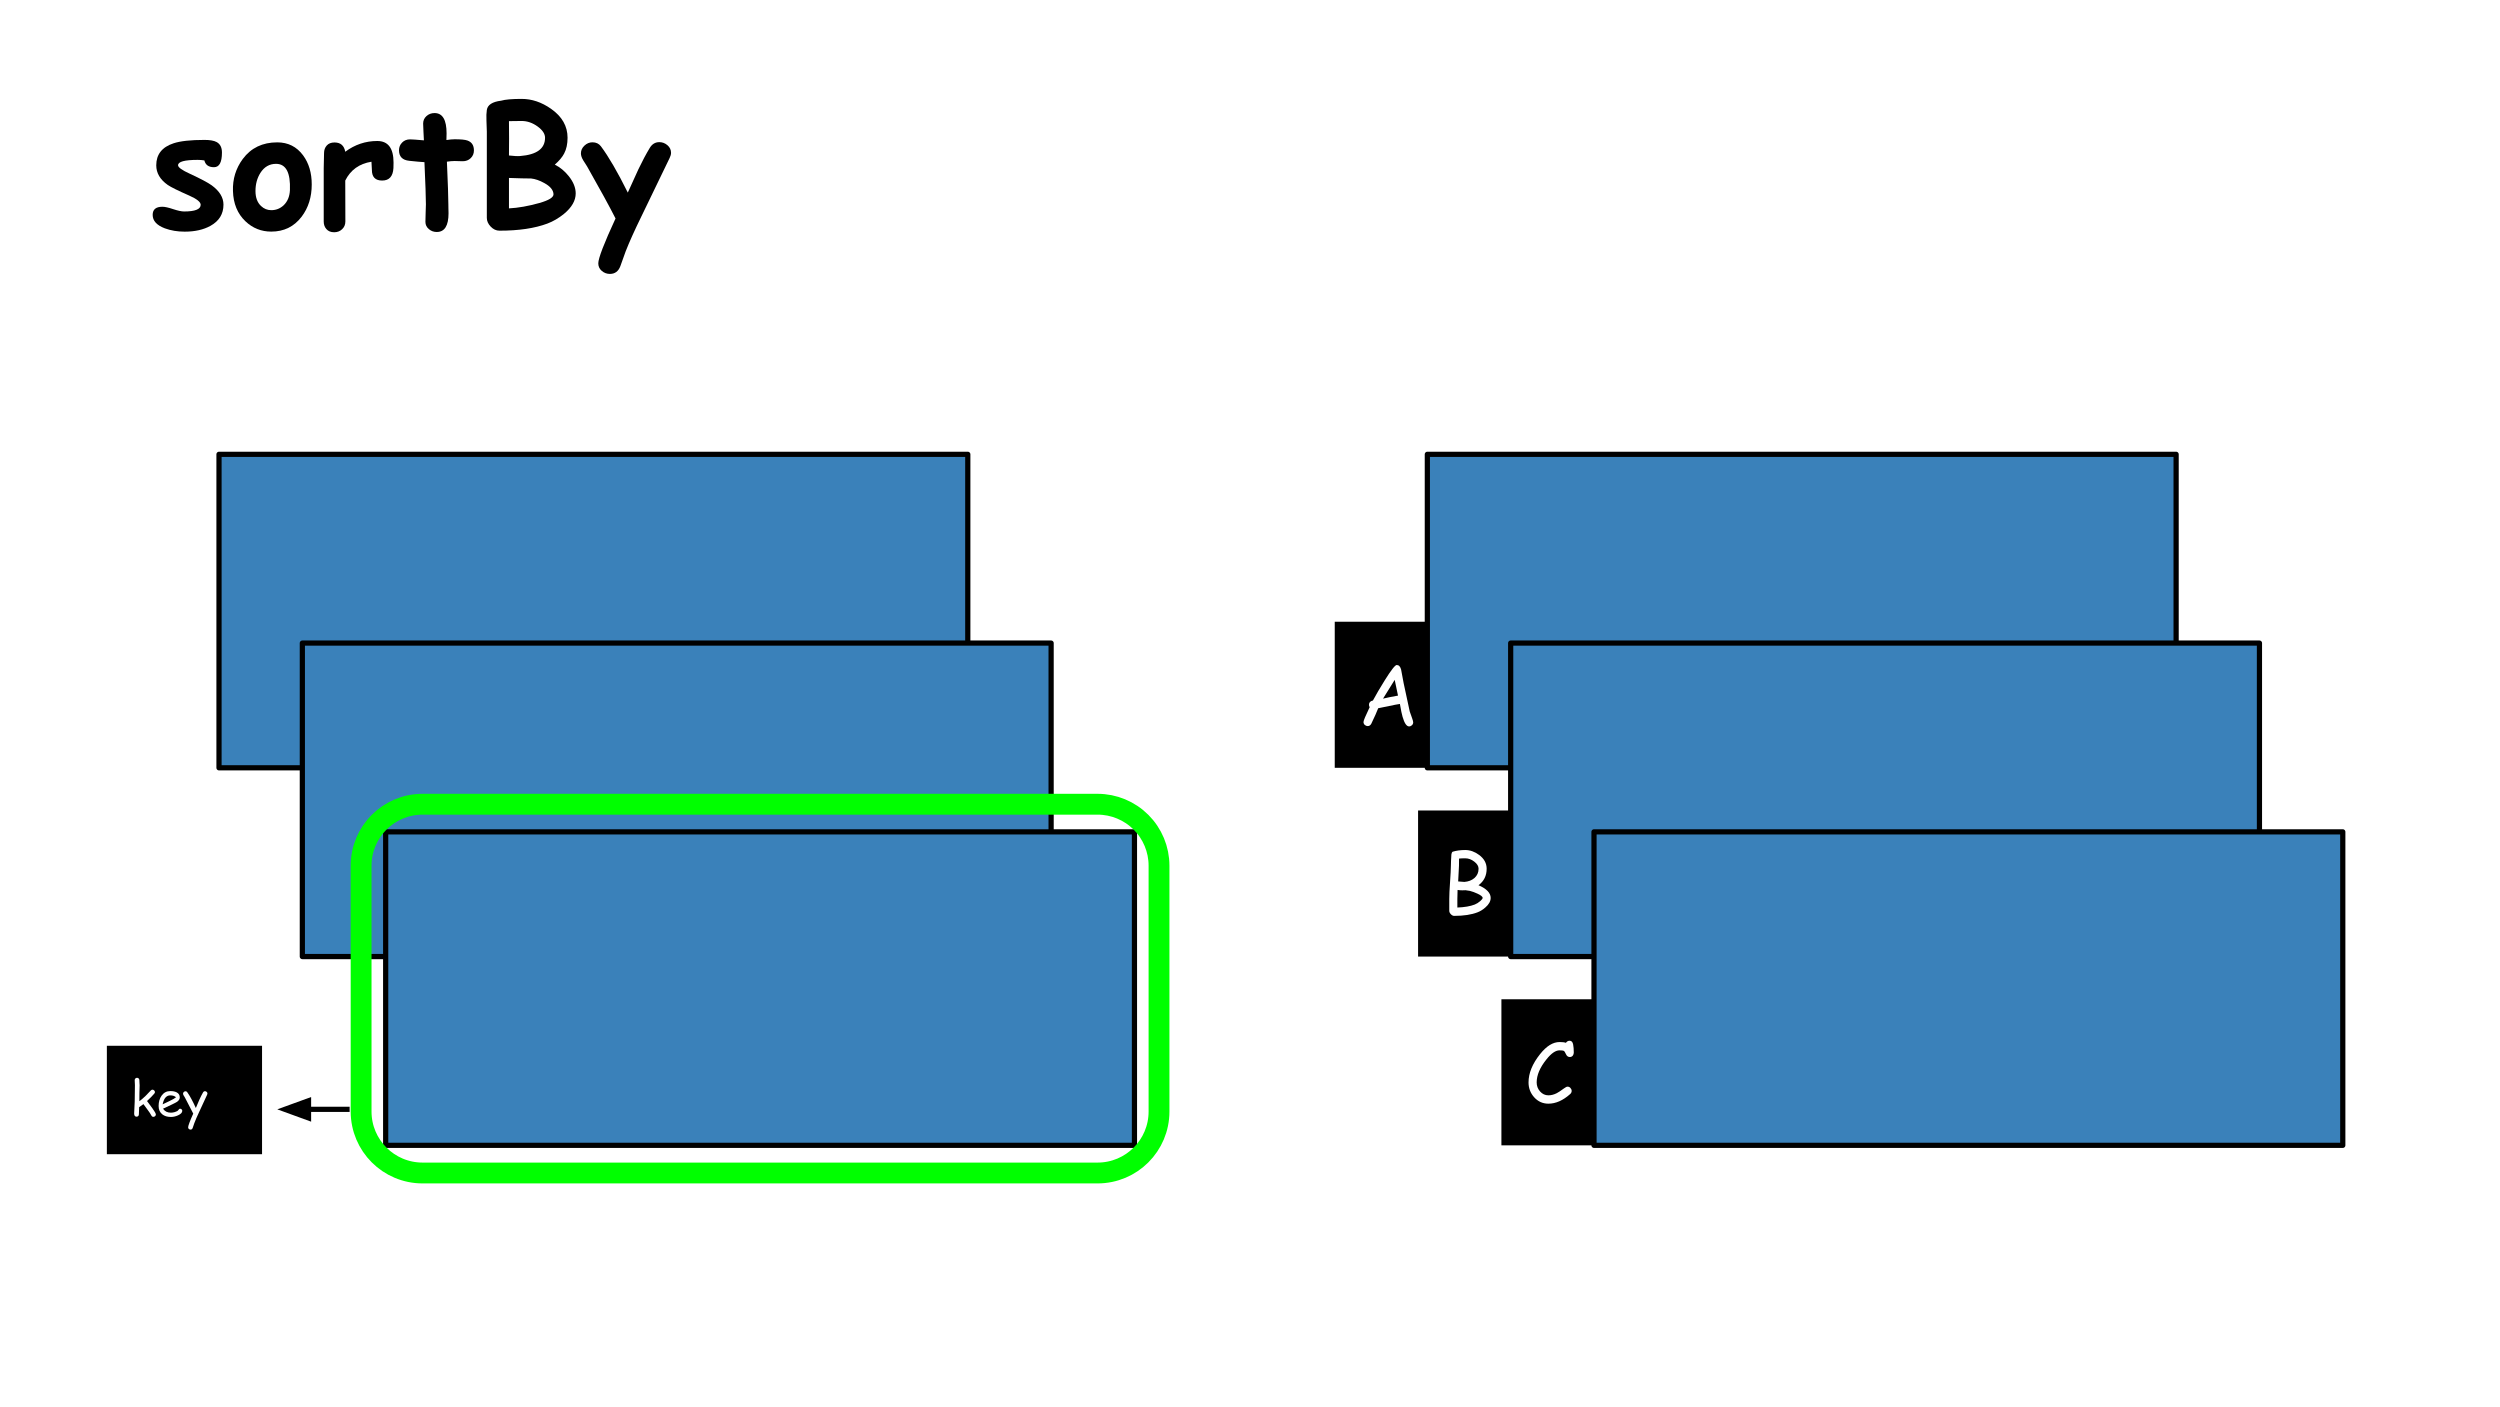
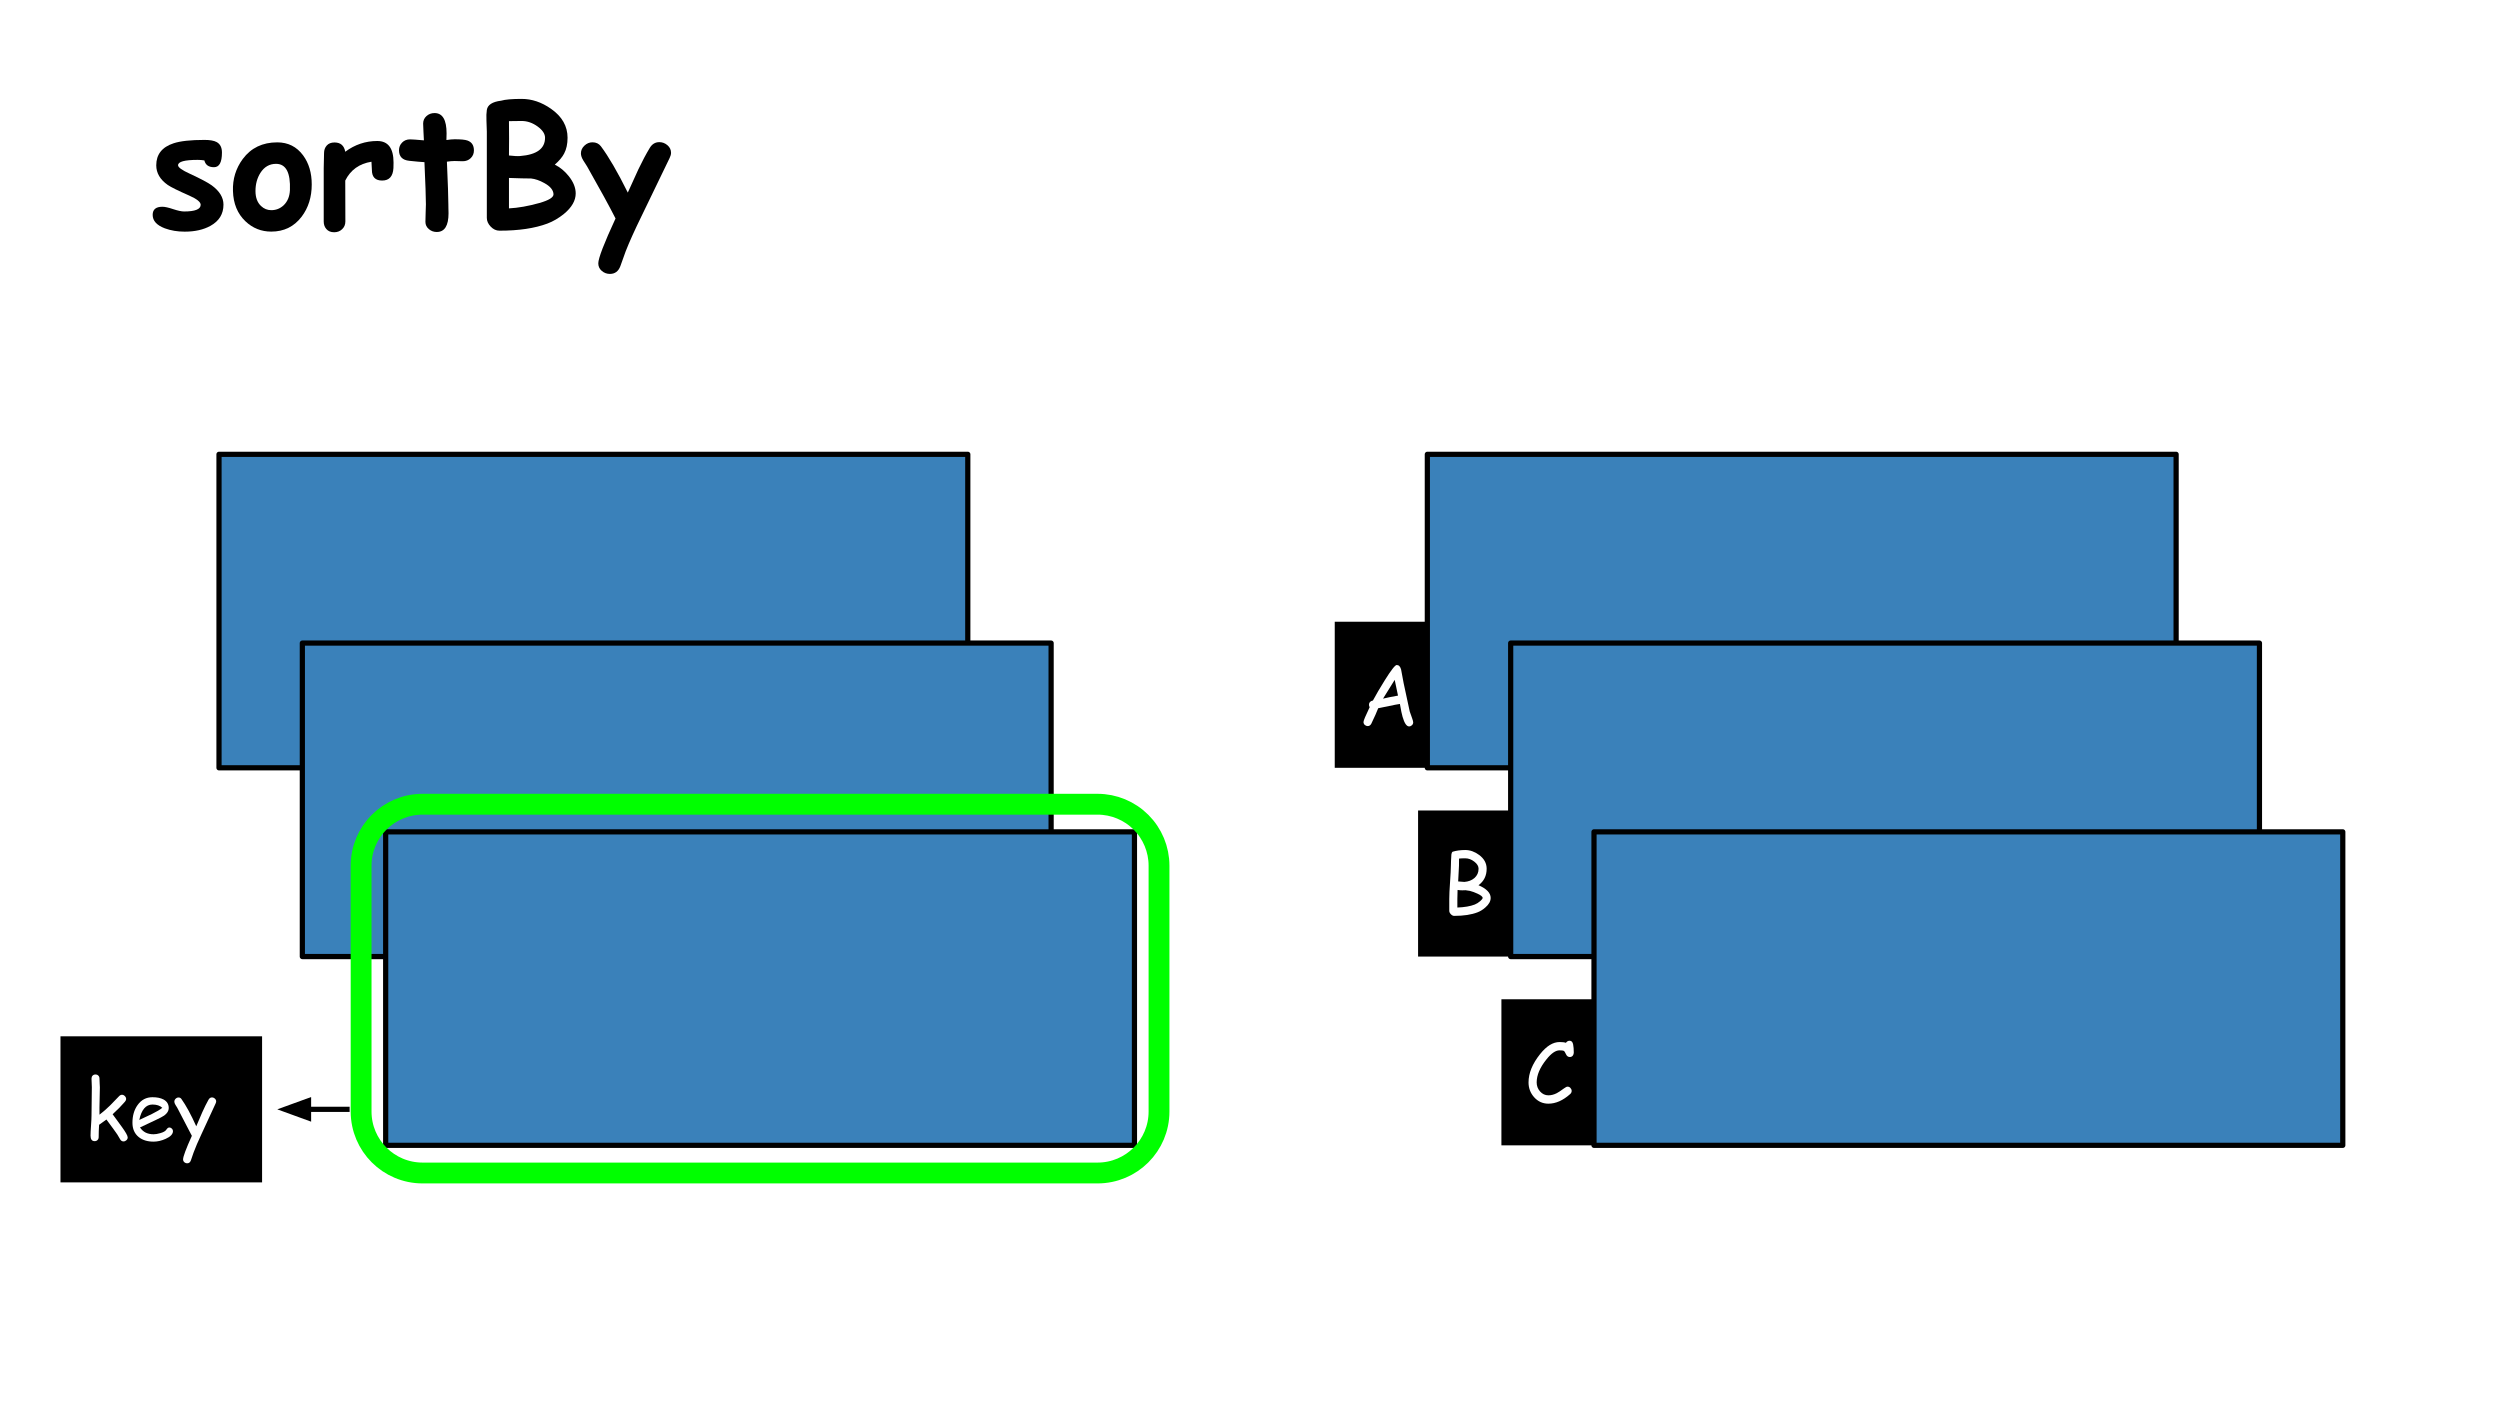
<svg xmlns="http://www.w3.org/2000/svg" xmlns:xlink="http://www.w3.org/1999/xlink" width="720pt" height="405pt" viewBox="0 0 720 405" version="1.1">
  <defs>
    <g>
      <symbol overflow="visible" id="glyph0-0">
        <path style="stroke:none;" d="M 3 0 L 3 -38.391 L 21 -38.391 L 21 0 Z M 6 -3 L 18 -3 L 18 -35.391 L 6 -35.391 Z M 6 -3 " />
      </symbol>
      <symbol overflow="visible" id="glyph0-1">
        <path style="stroke:none;" d="M 18.891 -17.156 C 17.348 -17.156 16.422 -17.805 16.109 -19.109 C 15.484 -19.211 14.844 -19.266 14.188 -19.266 C 10.414 -19.266 8.531 -18.75 8.531 -17.719 C 8.531 -17.113 9.664 -16.297 11.938 -15.266 C 15.031 -13.836 17.125 -12.727 18.219 -11.938 C 20.477 -10.289 21.609 -8.438 21.609 -6.375 C 21.609 -3.688 20.359 -1.648 17.859 -0.266 C 15.848 0.848 13.375 1.406 10.438 1.406 C 8.352 1.406 6.453 1.086 4.734 0.453 C 2.391 -0.43 1.219 -1.723 1.219 -3.422 C 1.219 -4.984 2.148 -5.766 4.016 -5.766 C 4.734 -5.766 5.77 -5.535 7.125 -5.078 C 8.488 -4.629 9.535 -4.406 10.266 -4.406 C 13.441 -4.406 15.035 -5.047 15.047 -6.328 C 15.047 -7.129 13.945 -8.016 11.75 -8.984 C 8.531 -10.398 6.469 -11.422 5.562 -12.047 C 3.352 -13.598 2.25 -15.484 2.25 -17.703 C 2.25 -20.836 3.914 -22.953 7.25 -24.047 C 9.195 -24.691 12.164 -25.016 16.156 -25.016 C 17.719 -25.016 18.875 -24.812 19.625 -24.406 C 20.656 -23.852 21.172 -22.844 21.172 -21.375 C 21.172 -18.562 20.41 -17.156 18.891 -17.156 Z M 18.891 -17.156 " />
      </symbol>
      <symbol overflow="visible" id="glyph0-2">
        <path style="stroke:none;" d="M 12.047 1.391 C 9.16 1.391 6.676 0.395 4.594 -1.594 C 2.312 -3.77 1.117 -6.672 1.016 -10.297 C 0.898 -13.742 1.844 -16.82 3.844 -19.531 C 6.219 -22.719 9.523 -24.312 13.766 -24.312 C 16.891 -24.312 19.375 -23.062 21.219 -20.562 C 22.875 -18.312 23.703 -15.52 23.703 -12.188 C 23.703 -8.562 22.734 -5.469 20.797 -2.906 C 18.617 -0.039 15.703 1.391 12.047 1.391 Z M 13.453 -18.125 C 11.535 -18.133 10.02 -17.258 8.906 -15.5 C 7.969 -14.008 7.5 -12.273 7.5 -10.297 C 7.5 -8.422 8.031 -6.984 9.094 -5.984 C 9.938 -5.18 10.922 -4.781 12.047 -4.781 C 13.41 -4.781 14.594 -5.242 15.594 -6.172 C 16.727 -7.242 17.336 -8.703 17.422 -10.547 C 17.617 -15.578 16.297 -18.102 13.453 -18.125 Z M 13.453 -18.125 " />
      </symbol>
      <symbol overflow="visible" id="glyph0-3">
        <path style="stroke:none;" d="M 22.031 -16.906 C 21.895 -14.508 20.812 -13.312 18.781 -13.312 C 16.812 -13.312 15.828 -14.328 15.828 -16.359 L 15.703 -18.734 C 12.191 -18.172 9.676 -16.363 8.156 -13.312 L 8.188 -1.531 C 8.188 -0.633 7.879 0.102 7.266 0.688 C 6.66 1.281 5.891 1.578 4.953 1.578 C 3.984 1.578 3.234 1.266 2.703 0.641 C 2.203 0.066 1.953 -0.656 1.953 -1.531 L 1.953 -16.875 C 1.953 -17.363 1.969 -18.086 2 -19.047 C 2.031 -20.004 2.047 -20.727 2.047 -21.219 C 2.047 -22.094 2.305 -22.82 2.828 -23.406 C 3.348 -23.988 4.094 -24.281 5.062 -24.281 C 6.801 -24.281 7.832 -23.391 8.156 -21.609 C 10.926 -23.672 14 -24.703 17.375 -24.703 C 20.5 -24.703 22.062 -22.625 22.062 -18.469 C 22.062 -17.676 22.051 -17.156 22.031 -16.906 Z M 22.031 -16.906 " />
      </symbol>
      <symbol overflow="visible" id="glyph0-4">
        <path style="stroke:none;" d="M 18.938 -18.875 C 18.613 -18.875 18.227 -18.883 17.781 -18.906 C 17.332 -18.926 16.945 -18.938 16.625 -18.938 C 15.977 -18.938 15.234 -18.875 14.391 -18.75 C 14.672 -12.438 14.812 -8.312 14.812 -6.375 C 14.812 -6.176 14.816 -5.797 14.828 -5.234 C 14.848 -4.68 14.859 -4.234 14.859 -3.891 C 14.859 -0.297 13.727 1.5 11.469 1.5 C 10.602 1.5 9.859 1.234 9.234 0.703 C 8.547 0.141 8.203 -0.562 8.203 -1.406 C 8.203 -1.969 8.223 -2.812 8.266 -3.938 C 8.316 -5.062 8.344 -5.906 8.344 -6.469 C 8.344 -8.363 8.203 -12.41 7.922 -18.609 C 6.953 -18.66 5.488 -18.789 3.531 -19 C 1.57 -19.207 0.594 -20.219 0.594 -22.031 C 0.594 -22.906 0.891 -23.645 1.484 -24.25 C 2.078 -24.863 2.844 -25.172 3.781 -25.172 C 4.352 -25.172 5.68 -25.078 7.766 -24.891 C 7.742 -25.391 7.703 -26.219 7.641 -27.375 C 7.578 -28.375 7.547 -29.148 7.547 -29.703 C 7.547 -30.578 7.863 -31.301 8.5 -31.875 C 9.145 -32.457 9.922 -32.75 10.828 -32.75 C 13.141 -32.75 14.297 -30.801 14.297 -26.906 L 14.25 -24.984 C 15.219 -25.129 16.008 -25.203 16.625 -25.203 C 18.414 -25.203 19.641 -25.082 20.297 -24.844 C 21.547 -24.406 22.172 -23.453 22.172 -21.984 C 22.172 -21.098 21.863 -20.359 21.25 -19.766 C 20.645 -19.172 19.875 -18.875 18.938 -18.875 Z M 18.938 -18.875 " />
      </symbol>
      <symbol overflow="visible" id="glyph0-5">
        <path style="stroke:none;" d="M 20.719 -0.922 C 17.082 0.441 12.484 1.125 6.922 1.125 C 5.984 1.125 5.141 0.734 4.391 -0.047 C 3.648 -0.828 3.281 -1.664 3.281 -2.562 L 3.281 -27.406 C 3.238 -28.469 3.203 -29.531 3.172 -30.594 C 3.117 -31.789 3.156 -32.805 3.281 -33.641 C 3.5 -35.109 4.867 -36 7.391 -36.312 C 8.578 -36.656 10.547 -36.828 13.297 -36.828 C 16.242 -36.828 19.07 -35.875 21.781 -33.969 C 24.945 -31.75 26.531 -28.973 26.531 -25.641 C 26.531 -23.848 26.203 -22.332 25.547 -21.094 C 25.035 -20.094 24.141 -19.023 22.859 -17.891 C 24.367 -17.148 25.711 -16.039 26.891 -14.562 C 28.211 -12.906 28.875 -11.254 28.875 -9.609 C 28.875 -7.535 27.742 -5.566 25.484 -3.703 C 23.961 -2.473 22.375 -1.547 20.719 -0.922 Z M 13.297 -30.469 C 11.273 -30.469 10.062 -30.453 9.656 -30.422 L 9.688 -25.453 L 9.656 -20.531 C 11.082 -20.363 12.156 -20.312 12.875 -20.375 C 17.656 -20.75 20.047 -22.504 20.047 -25.641 C 20.047 -26.754 19.344 -27.828 17.938 -28.859 C 16.477 -29.93 14.93 -30.469 13.297 -30.469 Z M 16.031 -13.906 C 14.613 -13.906 12.488 -13.957 9.656 -14.062 L 9.656 -5.297 C 12.344 -5.441 15.258 -5.957 18.406 -6.844 C 21.156 -7.625 22.516 -8.469 22.484 -9.375 C 22.43 -10.582 21.547 -11.656 19.828 -12.594 C 18.484 -13.344 17.219 -13.781 16.031 -13.906 Z M 16.031 -13.906 " />
      </symbol>
      <symbol overflow="visible" id="glyph0-6">
        <path style="stroke:none;" d="M 25.688 -19.812 C 23.988 -16.258 21.297 -10.688 17.609 -3.094 C 15.609 0.988 14.082 4.375 13.031 7.062 C 12.707 8.031 12.191 9.469 11.484 11.375 C 10.922 12.844 9.922 13.578 8.484 13.578 C 7.598 13.578 6.816 13.285 6.141 12.703 C 5.473 12.129 5.141 11.406 5.141 10.531 C 5.141 9.07 6.797 4.766 10.109 -2.391 C 8.391 -5.785 5.66 -10.781 1.922 -17.375 C 1.547 -17.969 1.164 -18.566 0.781 -19.172 C 0.352 -19.891 0.141 -20.547 0.141 -21.141 C 0.141 -21.984 0.473 -22.723 1.141 -23.359 C 1.816 -24.004 2.594 -24.328 3.469 -24.328 C 4.5 -24.328 5.305 -23.945 5.891 -23.188 C 8.109 -20.227 10.691 -15.781 13.641 -9.844 C 15.316 -13.551 16.332 -15.785 16.688 -16.547 C 17.801 -18.879 18.891 -20.926 19.953 -22.688 C 20.617 -23.812 21.539 -24.375 22.719 -24.375 C 23.594 -24.375 24.375 -24.078 25.062 -23.484 C 25.75 -22.891 26.094 -22.164 26.094 -21.312 C 26.094 -20.852 25.957 -20.352 25.688 -19.812 Z M 25.688 -19.812 " />
      </symbol>
      <symbol overflow="visible" id="glyph1-0">
-         <path style="stroke:none;" d="M 0.875 0 L 0.875 -11.203 L 6.125 -11.203 L 6.125 0 Z M 1.75 -0.875 L 5.25 -0.875 L 5.25 -10.328 L 1.75 -10.328 Z M 1.75 -0.875 " />
+         <path style="stroke:none;" d="M 1.5 0 L 1.5 -19.203 L 10.5 -19.203 L 10.5 0 Z M 3 -1.5 L 9 -1.5 L 9 -17.703 L 3 -17.703 Z M 3 -1.5 " />
      </symbol>
      <symbol overflow="visible" id="glyph1-1">
-         <path style="stroke:none;" d="M 6.641 0.281 C 6.391 0.281 6.195 0.148 6.062 -0.109 C 5.82 -0.578 5.461 -1.125 4.984 -1.75 L 3.781 -3.391 C 3.52 -3.18 3.109 -2.891 2.547 -2.516 C 2.492 -1.805 2.469 -1.117 2.469 -0.453 C 2.469 -0.242 2.406 -0.078 2.281 0.047 C 2.156 0.172 2 0.234 1.812 0.234 C 1.344 0.234 1.109 -0.07 1.109 -0.688 C 1.109 -1.07 1.133 -1.641 1.188 -2.391 C 1.238 -3.141 1.266 -3.707 1.266 -4.094 C 1.266 -4.781 1.273 -5.566 1.297 -6.453 C 1.316 -7.348 1.328 -8.141 1.328 -8.828 C 1.328 -9.035 1.316 -9.273 1.297 -9.547 C 1.273 -9.828 1.266 -10.07 1.266 -10.281 C 1.266 -10.477 1.328 -10.641 1.453 -10.766 C 1.578 -10.898 1.738 -10.969 1.938 -10.969 C 2.133 -10.969 2.297 -10.898 2.422 -10.766 C 2.547 -10.641 2.609 -10.477 2.609 -10.281 C 2.609 -10.062 2.617 -9.812 2.641 -9.531 C 2.672 -9.25 2.688 -9.004 2.688 -8.797 L 2.625 -6.594 C 2.602 -5.801 2.598 -5.008 2.609 -4.219 C 3.234 -4.688 3.832 -5.203 4.406 -5.766 L 5.906 -7.328 C 6.051 -7.473 6.211 -7.547 6.391 -7.547 C 6.566 -7.547 6.727 -7.473 6.875 -7.328 C 7.02 -7.191 7.094 -7.031 7.094 -6.844 C 7.094 -6.695 7.023 -6.547 6.891 -6.391 C 6.328 -5.734 5.633 -5.031 4.812 -4.281 L 6.312 -2.25 C 7.008 -1.301 7.359 -0.68 7.359 -0.391 C 7.359 -0.203 7.285 -0.047 7.141 0.078 C 6.992 0.211 6.828 0.281 6.641 0.281 Z M 6.641 0.281 " />
+         <path style="stroke:none;" d="M 11.391 0.484 C 10.961 0.484 10.629 0.254 10.391 -0.203 C 9.984 -0.992 9.375 -1.926 8.562 -3 L 6.484 -5.828 C 6.023 -5.461 5.32 -4.957 4.375 -4.312 C 4.289 -3.102 4.25 -1.926 4.25 -0.781 C 4.25 -0.426 4.141 -0.141 3.922 0.078 C 3.703 0.297 3.426 0.406 3.094 0.406 C 2.301 0.406 1.906 -0.125 1.906 -1.188 C 1.906 -1.832 1.953 -2.801 2.047 -4.094 C 2.141 -5.383 2.188 -6.359 2.188 -7.016 C 2.188 -8.203 2.203 -9.555 2.234 -11.078 C 2.266 -12.609 2.281 -13.957 2.281 -15.125 C 2.281 -15.477 2.266 -15.895 2.234 -16.375 C 2.203 -16.852 2.188 -17.266 2.188 -17.609 C 2.188 -17.961 2.289 -18.25 2.5 -18.469 C 2.719 -18.688 2.992 -18.797 3.328 -18.797 C 3.66 -18.797 3.938 -18.688 4.156 -18.469 C 4.375 -18.25 4.484 -17.961 4.484 -17.609 C 4.484 -17.254 4.5 -16.832 4.531 -16.344 C 4.57 -15.852 4.594 -15.43 4.594 -15.078 L 4.516 -11.297 C 4.473 -9.941 4.461 -8.582 4.484 -7.219 C 5.547 -8.031 6.566 -8.922 7.547 -9.891 L 10.125 -12.547 C 10.383 -12.816 10.66 -12.953 10.953 -12.953 C 11.266 -12.953 11.539 -12.828 11.781 -12.578 C 12.031 -12.336 12.156 -12.062 12.156 -11.75 C 12.156 -11.477 12.039 -11.211 11.812 -10.953 C 10.852 -9.828 9.672 -8.625 8.266 -7.344 L 10.812 -3.859 C 12.008 -2.223 12.609 -1.16 12.609 -0.672 C 12.609 -0.359 12.484 -0.086 12.234 0.141 C 11.992 0.367 11.711 0.484 11.391 0.484 Z M 11.391 0.484 " />
      </symbol>
      <symbol overflow="visible" id="glyph1-2">
-         <path style="stroke:none;" d="M 4.141 0.312 C 3.109 0.312 2.273 0.055 1.641 -0.453 C 0.941 -1.023 0.594 -1.82 0.594 -2.844 C 0.594 -4.031 0.879 -5.023 1.453 -5.828 C 2.078 -6.703 2.91 -7.141 3.953 -7.141 C 4.711 -7.141 5.332 -7.016 5.812 -6.766 C 6.395 -6.453 6.688 -5.969 6.688 -5.312 C 6.688 -4.852 6.43 -4.438 5.922 -4.062 C 5.691 -3.906 5.207 -3.648 4.469 -3.297 L 1.859 -2.062 C 2.117 -1.688 2.438 -1.398 2.812 -1.203 C 3.195 -1.016 3.641 -0.922 4.141 -0.922 C 4.453 -0.922 4.82 -0.977 5.25 -1.094 C 5.789 -1.25 6.133 -1.445 6.281 -1.688 C 6.438 -1.938 6.602 -2.062 6.781 -2.062 C 6.945 -2.062 7.094 -2 7.219 -1.875 C 7.344 -1.758 7.406 -1.617 7.406 -1.453 C 7.406 -0.953 7 -0.52 6.188 -0.156 C 5.488 0.156 4.805 0.312 4.141 0.312 Z M 3.953 -5.906 C 3.398 -5.906 2.938 -5.691 2.562 -5.266 C 2.195 -4.836 1.926 -4.191 1.75 -3.328 L 3.844 -4.328 C 4.664 -4.723 5.254 -5.066 5.609 -5.359 C 5.211 -5.723 4.66 -5.906 3.953 -5.906 Z M 3.953 -5.906 " />
+         <path style="stroke:none;" d="M 7.109 0.547 C 5.336 0.547 3.906 0.102 2.812 -0.781 C 1.613 -1.758 1.016 -3.129 1.016 -4.891 C 1.016 -6.922 1.508 -8.625 2.5 -10 C 3.57 -11.5 5 -12.25 6.781 -12.25 C 8.082 -12.25 9.145 -12.031 9.969 -11.594 C 10.969 -11.051 11.469 -10.223 11.469 -9.109 C 11.469 -8.328 11.031 -7.613 10.156 -6.969 C 9.758 -6.688 8.93 -6.25 7.672 -5.656 L 3.188 -3.547 C 3.625 -2.891 4.164 -2.395 4.812 -2.062 C 5.469 -1.738 6.234 -1.578 7.109 -1.578 C 7.641 -1.578 8.27 -1.68 9 -1.891 C 9.926 -2.148 10.52 -2.488 10.781 -2.906 C 11.051 -3.32 11.336 -3.531 11.641 -3.531 C 11.91 -3.531 12.148 -3.426 12.359 -3.219 C 12.578 -3.008 12.688 -2.77 12.688 -2.5 C 12.688 -1.633 11.988 -0.891 10.594 -0.266 C 9.395 0.273 8.234 0.547 7.109 0.547 Z M 6.781 -10.141 C 5.832 -10.141 5.039 -9.77 4.406 -9.031 C 3.77 -8.289 3.297 -7.18 2.984 -5.703 L 6.594 -7.406 C 8 -8.094 9.004 -8.691 9.609 -9.203 C 8.941 -9.828 8 -10.141 6.781 -10.141 Z M 6.781 -10.141 " />
      </symbol>
      <symbol overflow="visible" id="glyph1-3">
-         <path style="stroke:none;" d="M 6.906 -6.094 L 4.547 -0.984 C 3.961 0.254 3.516 1.297 3.203 2.141 L 2.75 3.469 C 2.633 3.789 2.43 3.953 2.141 3.953 C 1.953 3.953 1.785 3.891 1.641 3.766 C 1.504 3.641 1.438 3.484 1.438 3.297 C 1.438 2.848 1.926 1.531 2.906 -0.656 L 0.469 -5.359 L 0.156 -5.859 C 0.031 -6.078 -0.031 -6.254 -0.031 -6.391 C -0.031 -6.578 0.039 -6.738 0.188 -6.875 C 0.332 -7.02 0.492 -7.094 0.672 -7.094 C 0.879 -7.094 1.039 -7.016 1.156 -6.859 C 1.926 -5.785 2.758 -4.254 3.656 -2.266 L 4.656 -4.625 C 5.02 -5.438 5.375 -6.141 5.719 -6.734 C 5.863 -6.984 6.055 -7.109 6.297 -7.109 C 6.473 -7.109 6.633 -7.039 6.781 -6.906 C 6.926 -6.781 7 -6.625 7 -6.438 C 7 -6.344 6.969 -6.227 6.906 -6.094 Z M 6.906 -6.094 " />
+         <path style="stroke:none;" d="M 11.844 -10.453 L 7.797 -1.688 C 6.797 0.445 6.031 2.234 5.5 3.672 L 4.719 5.938 C 4.52 6.5 4.172 6.781 3.672 6.781 C 3.336 6.781 3.051 6.672 2.812 6.453 C 2.582 6.242 2.469 5.977 2.469 5.656 C 2.469 4.875 3.312 2.613 5 -1.125 L 0.797 -9.203 L 0.266 -10.062 C 0.055 -10.414 -0.047 -10.711 -0.047 -10.953 C -0.047 -11.273 0.07 -11.555 0.312 -11.797 C 0.562 -12.047 0.844 -12.172 1.156 -12.172 C 1.508 -12.172 1.785 -12.031 1.984 -11.75 C 3.305 -9.906 4.734 -7.281 6.266 -3.875 L 8 -7.922 C 8.625 -9.316 9.223 -10.52 9.797 -11.531 C 10.047 -11.969 10.375 -12.188 10.781 -12.188 C 11.102 -12.188 11.383 -12.07 11.625 -11.844 C 11.875 -11.625 12 -11.359 12 -11.047 C 12 -10.867 11.945 -10.672 11.844 -10.453 Z M 11.844 -10.453 " />
      </symbol>
-       <symbol overflow="visible" id="glyph2-0">
-         <path style="stroke:none;" d="M 1.5 0 L 1.5 -19.203 L 10.5 -19.203 L 10.5 0 Z M 3 -1.5 L 9 -1.5 L 9 -17.703 L 3 -17.703 Z M 3 -1.5 " />
-       </symbol>
-       <symbol overflow="visible" id="glyph2-1">
+       <symbol overflow="visible" id="glyph1-4">
        <path style="stroke:none;" d="M 12.938 -13.156 C 12.438 -13.156 12.062 -13.445 11.812 -14.031 C 11.594 -14.531 11.391 -14.832 11.203 -14.938 C 11.035 -15.031 10.629 -15.078 9.984 -15.078 C 8.848 -15.078 7.594 -14.207 6.219 -12.469 C 4.344 -10.145 3.406 -7.938 3.406 -5.844 C 3.406 -4.844 3.727 -3.977 4.375 -3.25 C 5.039 -2.5 5.844 -2.125 6.781 -2.125 C 7.582 -2.125 8.391 -2.332 9.203 -2.75 C 9.648 -2.977 10.344 -3.438 11.281 -4.125 C 11.727 -4.457 12.066 -4.625 12.297 -4.625 C 12.629 -4.625 12.91 -4.492 13.141 -4.234 C 13.367 -3.984 13.484 -3.703 13.484 -3.391 C 13.484 -3.035 13.332 -2.727 13.031 -2.469 C 10.969 -0.633 8.883 0.281 6.781 0.281 C 5.156 0.281 3.785 -0.336 2.672 -1.578 C 1.598 -2.785 1.062 -4.207 1.062 -5.844 C 1.062 -8.5 2.172 -11.219 4.391 -14 C 6.234 -16.312 8.098 -17.469 9.984 -17.469 C 10.367 -17.469 10.711 -17.453 11.016 -17.422 C 11.316 -17.391 11.586 -17.332 11.828 -17.25 C 12.098 -17.645 12.453 -17.844 12.891 -17.844 C 13.43 -17.844 13.77 -17.488 13.906 -16.781 C 14.031 -16.145 14.094 -15.367 14.094 -14.453 C 14.094 -14.129 14.008 -13.848 13.844 -13.609 C 13.633 -13.305 13.332 -13.156 12.938 -13.156 Z M 12.938 -13.156 " />
      </symbol>
-       <symbol overflow="visible" id="glyph2-2">
+       <symbol overflow="visible" id="glyph1-5">
        <path style="stroke:none;" d="M 10.391 -0.469 C 8.629 0.219 6.379 0.562 3.641 0.562 C 3.305 0.562 2.988 0.398 2.688 0.078 C 2.383 -0.234 2.234 -0.555 2.234 -0.891 L 2.234 -4.297 C 2.234 -5.422 2.305 -7.016 2.453 -9.078 C 2.609 -11.316 2.691 -12.938 2.703 -13.938 C 2.703 -14.656 2.75 -15.723 2.844 -17.141 C 2.895 -17.535 3.02 -17.797 3.219 -17.922 C 4.281 -18.242 5.488 -18.406 6.844 -18.406 C 8.219 -18.406 9.539 -17.938 10.812 -17 C 12.27 -15.926 13 -14.598 13 -13.016 C 13 -11.004 12.219 -9.422 10.656 -8.266 C 11.82 -7.766 12.695 -7.207 13.281 -6.594 C 13.863 -5.988 14.156 -5.328 14.156 -4.609 C 14.156 -3.66 13.645 -2.742 12.625 -1.859 C 11.914 -1.234 11.172 -0.77 10.391 -0.469 Z M 6.844 -16.016 C 5.988 -16.016 5.391 -15.988 5.047 -15.938 L 5.031 -13.891 L 4.797 -9.359 C 5.898 -9.266 6.492 -9.219 6.578 -9.219 C 7.754 -9.312 8.719 -9.68 9.469 -10.328 C 10.27 -11.023 10.672 -11.922 10.672 -13.016 C 10.672 -13.754 10.258 -14.438 9.438 -15.062 C 8.625 -15.695 7.758 -16.016 6.844 -16.016 Z M 8.156 -6.641 L 6.922 -6.828 C 6.816 -6.828 6.66 -6.82 6.453 -6.812 C 6.242 -6.801 6.086 -6.797 5.984 -6.797 C 5.555 -6.797 5.102 -6.832 4.625 -6.906 C 4.582 -5.914 4.562 -5.035 4.562 -4.266 L 4.562 -1.844 C 6.602 -1.914 8.27 -2.203 9.562 -2.703 C 10.113 -2.922 10.641 -3.25 11.141 -3.688 C 11.609 -4.094 11.844 -4.398 11.844 -4.609 C 11.844 -4.973 11.344 -5.383 10.344 -5.844 C 9.594 -6.195 8.863 -6.461 8.156 -6.641 Z M 8.156 -6.641 " />
      </symbol>
-       <symbol overflow="visible" id="glyph2-3">
+       <symbol overflow="visible" id="glyph1-6">
        <path style="stroke:none;" d="M 14.656 0.359 C 13.938 0.359 13.312 -0.566 12.781 -2.422 C 12.57 -3.117 12.316 -4.348 12.016 -6.109 C 11.211 -5.992 10.172 -5.797 8.891 -5.516 L 5.766 -4.875 C 5.379 -3.852 4.711 -2.359 3.766 -0.391 C 3.516 0.047 3.176 0.266 2.75 0.266 C 2.438 0.266 2.156 0.156 1.906 -0.062 C 1.656 -0.289 1.531 -0.578 1.531 -0.922 C 1.531 -1.297 2.125 -2.719 3.312 -5.188 C 3.176 -5.395 3.109 -5.629 3.109 -5.891 C 3.109 -6.523 3.488 -6.93 4.25 -7.109 C 5.145 -8.785 6.27 -10.707 7.625 -12.875 C 9.477 -15.844 10.633 -17.328 11.094 -17.328 C 11.707 -17.328 12.129 -16.895 12.359 -16.031 L 13.094 -12.094 L 14.844 -3.953 L 15.5 -2.094 C 15.727 -1.469 15.844 -1.047 15.844 -0.828 C 15.844 -0.492 15.723 -0.211 15.484 0.016 C 15.242 0.242 14.969 0.359 14.656 0.359 Z M 10.516 -13.047 L 7.156 -7.641 C 8.102 -7.879 9.539 -8.172 11.469 -8.516 Z M 10.516 -13.047 " />
      </symbol>
    </g>
  </defs>
  <g id="surface83">
    <rect x="0" y="0" width="720" height="405" style="fill:rgb(100%,100%,100%);fill-opacity:1;stroke:none;" />
    <g style="fill:rgb(0%,0%,0%);fill-opacity:1;">
      <use xlink:href="#glyph0-1" x="42.75" y="65.311" />
      <use xlink:href="#glyph0-2" x="66.078" y="65.311" />
      <use xlink:href="#glyph0-3" x="91.278" y="65.311" />
      <use xlink:href="#glyph0-4" x="114.318" y="65.311" />
      <use xlink:href="#glyph0-5" x="136.926" y="65.311" />
      <use xlink:href="#glyph0-6" x="167.166" y="65.311" />
    </g>
    <path style="fill-rule:nonzero;fill:rgb(22.745%,50.587%,72.94%);fill-opacity:1;stroke-width:762;stroke-linecap:butt;stroke-linejoin:round;stroke:rgb(0%,0%,0%);stroke-opacity:1;stroke-miterlimit:14.336;" d="M 32041.702 66468.623 L 141591.105 66468.623 L 141591.105 112333.481 L 32041.702 112333.481 Z M 32041.702 66468.623 " transform="matrix(0.0019685,0,0,0.0019685,0,0)" />
    <path style="fill-rule:nonzero;fill:rgb(22.745%,50.587%,72.94%);fill-opacity:1;stroke-width:762;stroke-linecap:butt;stroke-linejoin:round;stroke:rgb(0%,0%,0%);stroke-opacity:1;stroke-miterlimit:14.336;" d="M 44233.702 94087.153 L 153783.104 94087.153 L 153783.104 139950.027 L 44233.702 139950.027 Z M 44233.702 94087.153 " transform="matrix(0.0019685,0,0,0.0019685,0,0)" />
    <path style="fill-rule:nonzero;fill:rgb(22.745%,50.587%,72.94%);fill-opacity:1;stroke-width:762;stroke-linecap:butt;stroke-linejoin:round;stroke:rgb(0%,0%,0%);stroke-opacity:1;stroke-miterlimit:14.336;" d="M 56425.701 121703.699 L 165975.104 121703.699 L 165975.104 167566.573 L 56425.701 167566.573 Z M 56425.701 121703.699 " transform="matrix(0.0019685,0,0,0.0019685,0,0)" />
    <path style="fill-rule:nonzero;fill:rgb(22.745%,50.587%,72.94%);fill-opacity:1;stroke-width:762;stroke-linecap:butt;stroke-linejoin:round;stroke:rgb(0%,0%,0%);stroke-opacity:1;stroke-miterlimit:14.336;" d="M 208825.696 66468.623 L 318375.099 66468.623 L 318375.099 112333.481 L 208825.696 112333.481 Z M 208825.696 66468.623 " transform="matrix(0.0019685,0,0,0.0019685,0,0)" />
    <path style="fill-rule:nonzero;fill:rgb(22.745%,50.587%,72.94%);fill-opacity:1;stroke-width:762;stroke-linecap:butt;stroke-linejoin:round;stroke:rgb(0%,0%,0%);stroke-opacity:1;stroke-miterlimit:14.336;" d="M 221017.696 94087.153 L 330567.099 94087.153 L 330567.099 139950.027 L 221017.696 139950.027 Z M 221017.696 94087.153 " transform="matrix(0.0019685,0,0,0.0019685,0,0)" />
    <path style="fill-rule:nonzero;fill:rgb(22.745%,50.587%,72.94%);fill-opacity:1;stroke-width:762;stroke-linecap:butt;stroke-linejoin:round;stroke:rgb(0%,0%,0%);stroke-opacity:1;stroke-miterlimit:14.336;" d="M 233209.696 121703.699 L 342759.098 121703.699 L 342759.098 167566.573 L 233209.696 167566.573 Z M 233209.696 121703.699 " transform="matrix(0.0019685,0,0,0.0019685,0,0)" />
    <path style="fill:none;stroke-width:3048;stroke-linecap:butt;stroke-linejoin:round;stroke:rgb(0%,100%,0%);stroke-opacity:1;stroke-miterlimit:14.336;" d="M 52831.998 126654.715 C 52831.998 121687.824 56858.295 117661.527 61825.186 117661.527 L 160577.604 117661.527 C 162960.839 117661.527 165248.823 118610.059 166935.542 120296.777 C 168622.26 121983.496 169568.807 124269.496 169568.807 126654.715 L 169568.807 162621.51 C 169568.807 167588.401 165542.51 171614.698 160577.604 171614.698 L 61825.186 171614.698 C 56858.295 171614.698 52831.998 167588.401 52831.998 162621.51 Z M 52831.998 126654.715 " transform="matrix(0.0019685,0,0,0.0019685,0,0)" />
    <path style="fill:none;stroke-width:762;stroke-linecap:butt;stroke-linejoin:round;stroke:rgb(0%,0%,0%);stroke-opacity:1;stroke-miterlimit:14.336;" d="M 51151.233 162302.026 L 45138.577 162302.026 " transform="matrix(0.0019685,0,0,0.0019685,0,0)" />
    <path style="fill-rule:evenodd;fill:rgb(0%,0%,0%);fill-opacity:1;stroke-width:762;stroke-linecap:butt;stroke-linejoin:miter;stroke:rgb(0%,0%,0%);stroke-opacity:1;stroke-miterlimit:11.474;" d="M 45138.577 161043.932 L 41681.796 162302.026 L 45138.577 163560.12 Z M 45138.577 161043.932 " transform="matrix(0.0019685,0,0,0.0019685,0,0)" />
-     <path style=" stroke:none;fill-rule:nonzero;fill:rgb(0%,0%,0%);fill-opacity:1;" d="M 30.777 301.184 L 75.469 301.184 L 75.469 332.41 L 30.777 332.41 Z M 30.777 301.184 " />
+     <path style=" stroke:none;fill-rule:nonzero;fill:rgb(0%,0%,0%);fill-opacity:1;" d="M 17.418 298.457 L 75.48 298.457 L 75.48 340.527 L 17.418 340.527 Z M 17.418 298.457 " />
    <g style="fill:rgb(100%,100%,100%);fill-opacity:1;">
-       <use xlink:href="#glyph1-1" x="37.528" y="321.373" />
-       <use xlink:href="#glyph1-2" x="45.088" y="321.373" />
-       <use xlink:href="#glyph1-3" x="52.746" y="321.373" />
+       <use xlink:href="#glyph1-1" x="24.169" y="328.247" />
+       <use xlink:href="#glyph1-2" x="37.129" y="328.247" />
+       <use xlink:href="#glyph1-3" x="50.257" y="328.247" />
    </g>
    <path style=" stroke:none;fill-rule:nonzero;fill:rgb(0%,0%,0%);fill-opacity:1;" d="M 432.406 287.789 L 459.074 287.789 L 459.074 329.859 L 432.406 329.859 Z M 432.406 287.789 " />
    <g style="fill:rgb(100%,100%,100%);fill-opacity:1;">
-       <use xlink:href="#glyph2-1" x="439.156" y="317.578" />
+       <use xlink:href="#glyph1-4" x="439.156" y="317.578" />
    </g>
    <path style=" stroke:none;fill-rule:nonzero;fill:rgb(0%,0%,0%);fill-opacity:1;" d="M 408.406 233.422 L 435.074 233.422 L 435.074 275.492 L 408.406 275.492 Z M 408.406 233.422 " />
    <g style="fill:rgb(100%,100%,100%);fill-opacity:1;">
-       <use xlink:href="#glyph2-2" x="415.156" y="263.211" />
+       <use xlink:href="#glyph1-5" x="415.156" y="263.211" />
    </g>
    <path style=" stroke:none;fill-rule:nonzero;fill:rgb(0%,0%,0%);fill-opacity:1;" d="M 384.406 179.059 L 411.074 179.059 L 411.074 221.129 L 384.406 221.129 Z M 384.406 179.059 " />
    <g style="fill:rgb(100%,100%,100%);fill-opacity:1;">
-       <use xlink:href="#glyph2-3" x="391.156" y="208.848" />
+       <use xlink:href="#glyph1-6" x="391.156" y="208.848" />
    </g>
  </g>
</svg>
